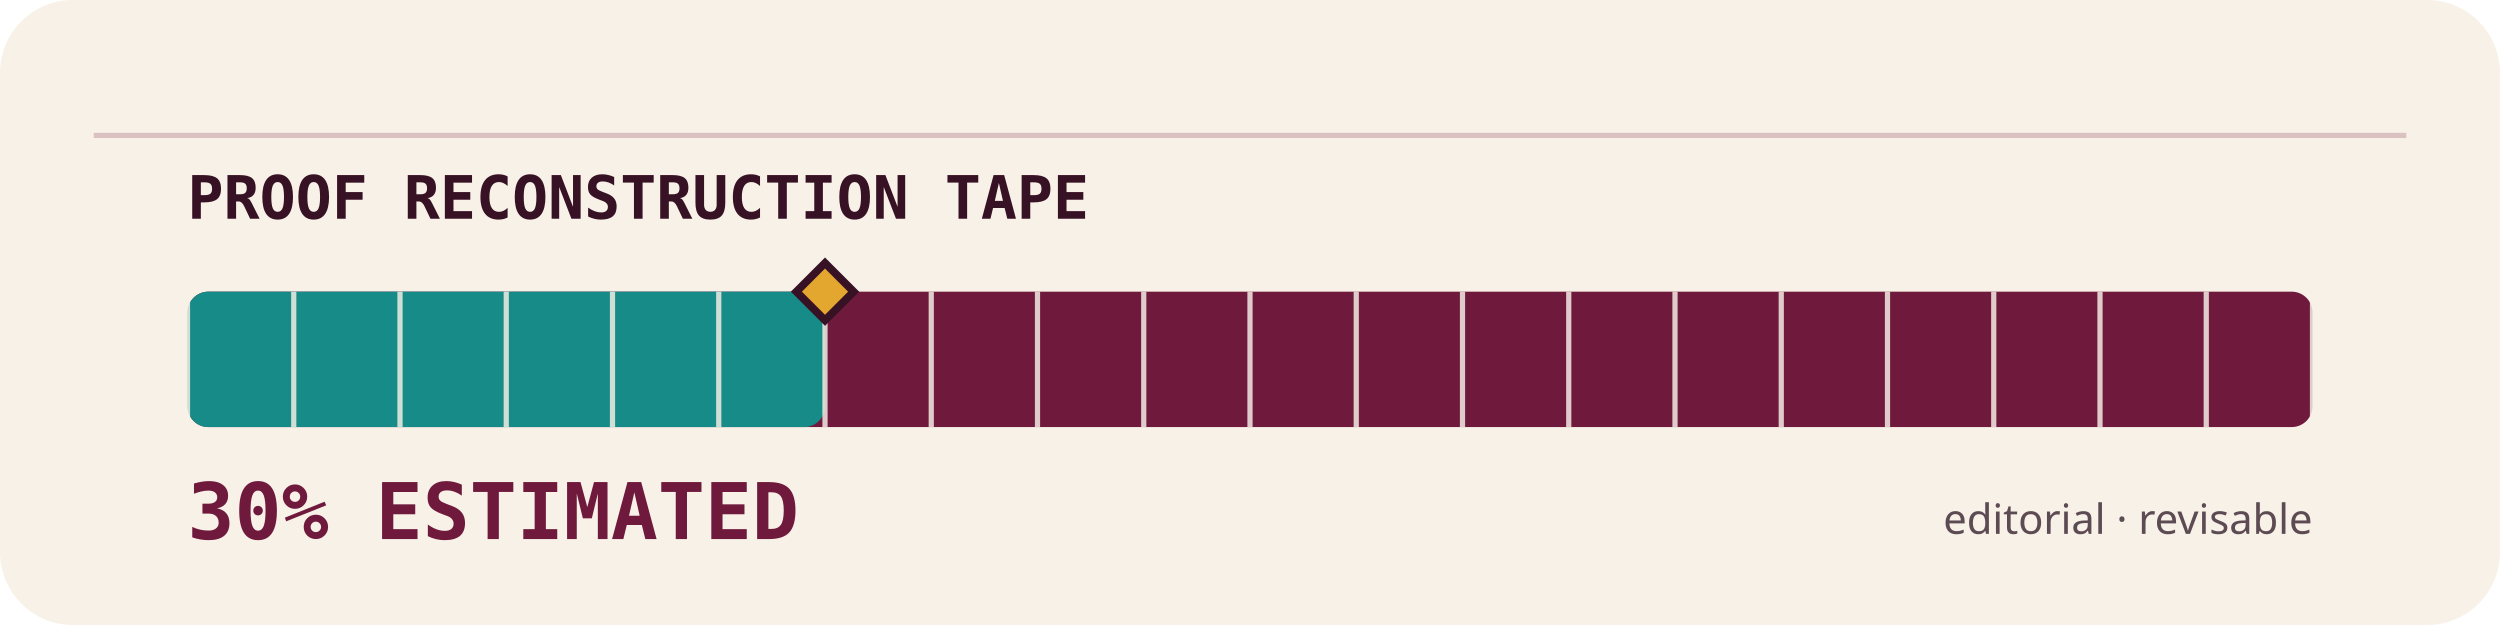
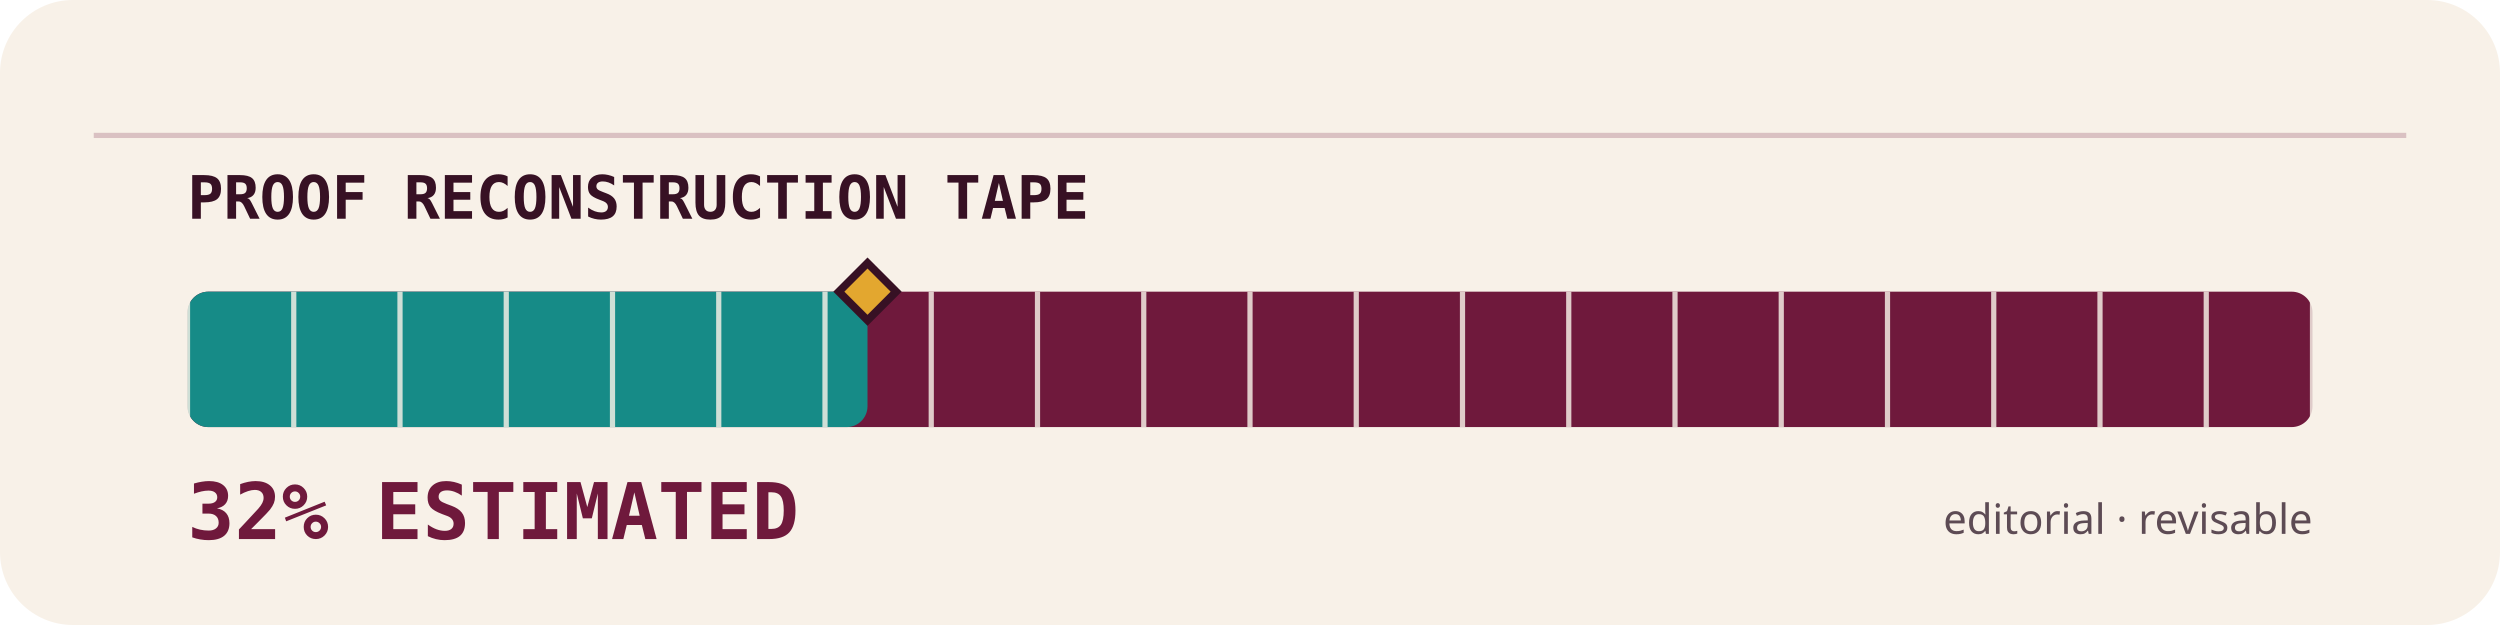
<svg xmlns="http://www.w3.org/2000/svg" viewBox="0 0 960 240" width="960" height="240" role="img" aria-labelledby="proof-progress-title proof-progress-desc">
  <rect width="960" height="240" rx="28" fill="#f8f1e8" />
  <path d="M36 52h888" stroke="#6f193c" stroke-width="2" opacity="0.22" />
  <text x="72" y="84" fill="#371124" font-family="ui-monospace, SFMono-Regular, Menlo, Consolas, monospace" font-size="23" font-weight="700">PROOF RECONSTRUCTION TAPE</text>
  <rect x="72" y="112" width="816" height="52" rx="8" fill="#6f193c" />
-   <rect x="72" y="112" width="244.8" height="52" rx="8" fill="#168b87" />
+   <rect x="72" y="112" width="261.12" height="52" rx="8" fill="#168b87" />
  <path d="M72 112v52" stroke="#f8f1e8" stroke-width="2" opacity="0.82" />
  <path d="M112.8 112v52" stroke="#f8f1e8" stroke-width="2" opacity="0.82" />
  <path d="M153.6 112v52" stroke="#f8f1e8" stroke-width="2" opacity="0.82" />
  <path d="M194.4 112v52" stroke="#f8f1e8" stroke-width="2" opacity="0.82" />
  <path d="M235.2 112v52" stroke="#f8f1e8" stroke-width="2" opacity="0.82" />
  <path d="M276 112v52" stroke="#f8f1e8" stroke-width="2" opacity="0.82" />
  <path d="M316.8 112v52" stroke="#f8f1e8" stroke-width="2" opacity="0.82" />
  <path d="M357.6 112v52" stroke="#f8f1e8" stroke-width="2" opacity="0.82" />
  <path d="M398.4 112v52" stroke="#f8f1e8" stroke-width="2" opacity="0.82" />
  <path d="M439.2 112v52" stroke="#f8f1e8" stroke-width="2" opacity="0.82" />
  <path d="M480 112v52" stroke="#f8f1e8" stroke-width="2" opacity="0.82" />
  <path d="M520.8 112v52" stroke="#f8f1e8" stroke-width="2" opacity="0.82" />
  <path d="M561.6 112v52" stroke="#f8f1e8" stroke-width="2" opacity="0.82" />
  <path d="M602.4 112v52" stroke="#f8f1e8" stroke-width="2" opacity="0.82" />
  <path d="M643.2 112v52" stroke="#f8f1e8" stroke-width="2" opacity="0.82" />
  <path d="M684 112v52" stroke="#f8f1e8" stroke-width="2" opacity="0.82" />
  <path d="M724.8 112v52" stroke="#f8f1e8" stroke-width="2" opacity="0.82" />
  <path d="M765.6 112v52" stroke="#f8f1e8" stroke-width="2" opacity="0.82" />
  <path d="M806.4 112v52" stroke="#f8f1e8" stroke-width="2" opacity="0.82" />
  <path d="M847.2 112v52" stroke="#f8f1e8" stroke-width="2" opacity="0.82" />
  <path d="M888 112v52" stroke="#f8f1e8" stroke-width="2" opacity="0.82" />
-   <path d="M316.8 101l11 11-11 11-11-11z" fill="#e3a72f" stroke="#371124" stroke-width="3" />
-   <text x="72" y="207" fill="#6f193c" font-family="ui-monospace, SFMono-Regular, Menlo, Consolas, monospace" font-size="30" font-weight="800">30% ESTIMATED</text>
+   <path d="M333.12 101l11 11-11 11-11-11z" fill="#e3a72f" stroke="#371124" stroke-width="3" />
+   <text x="72" y="207" fill="#6f193c" font-family="ui-monospace, SFMono-Regular, Menlo, Consolas, monospace" font-size="30" font-weight="800">32% ESTIMATED</text>
  <text x="888" y="205" text-anchor="end" fill="#5d4b54" font-family="system-ui, sans-serif" font-size="16">editorial · revisable</text>
</svg>
